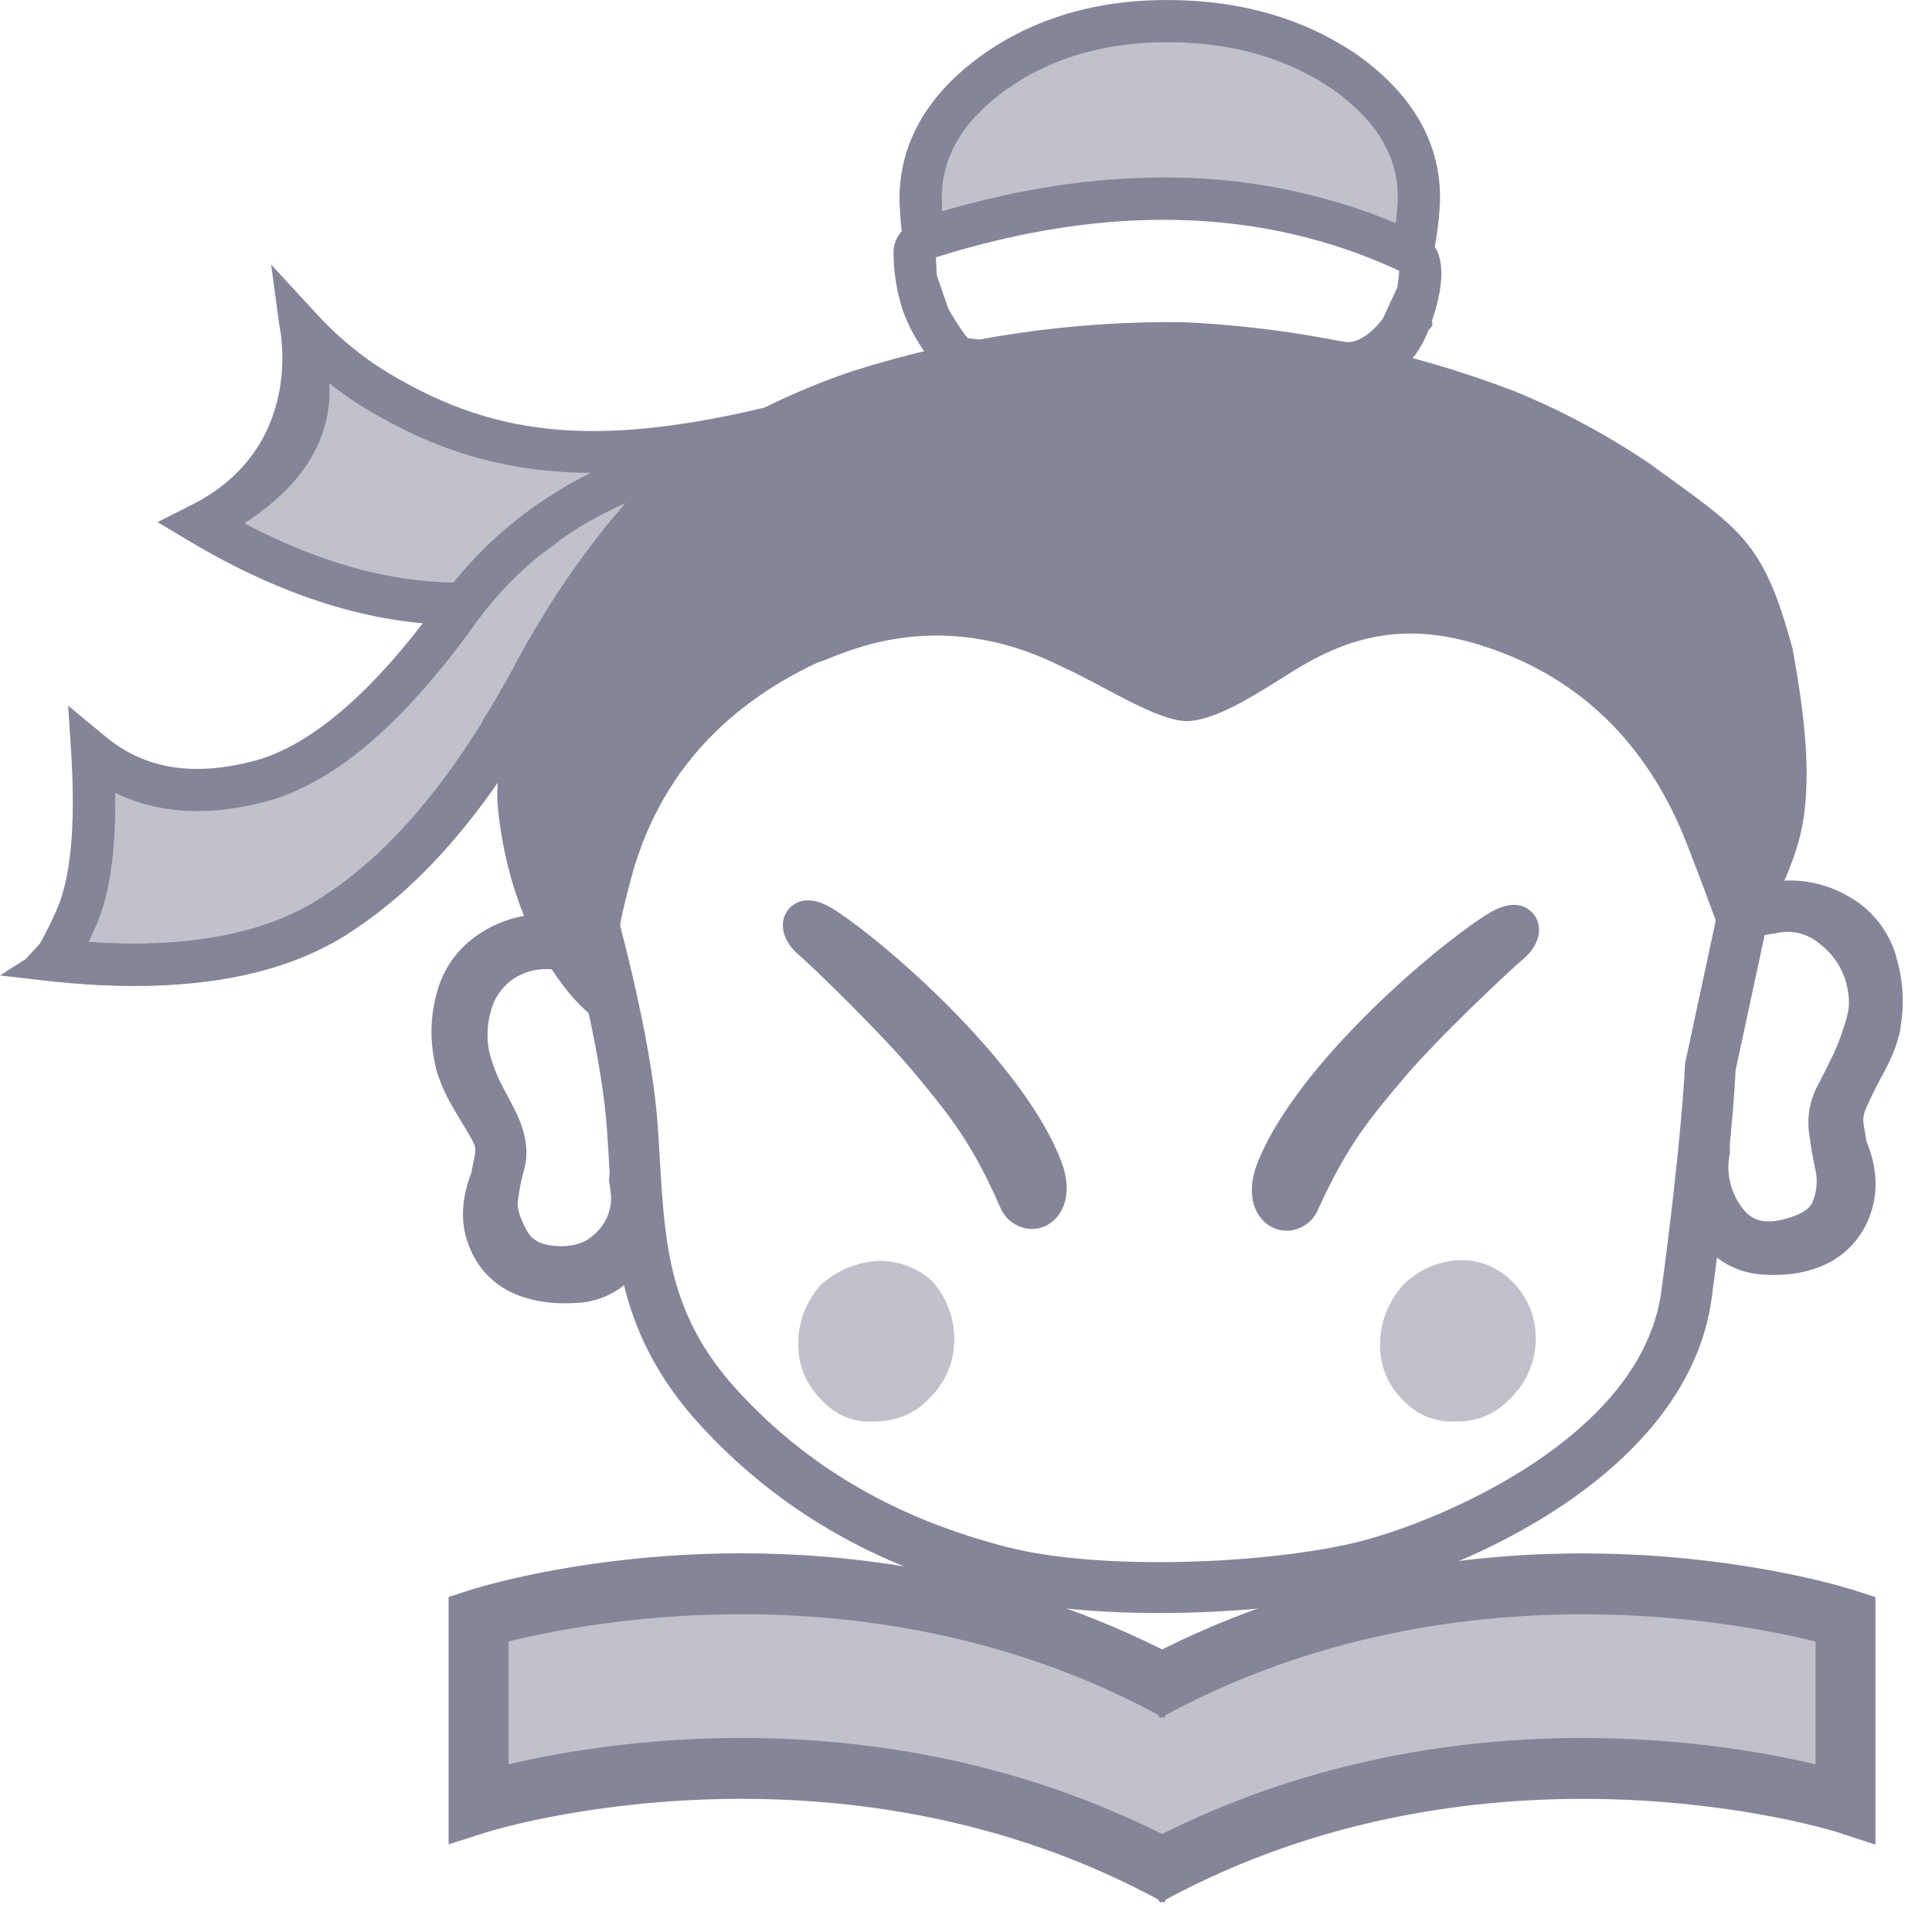
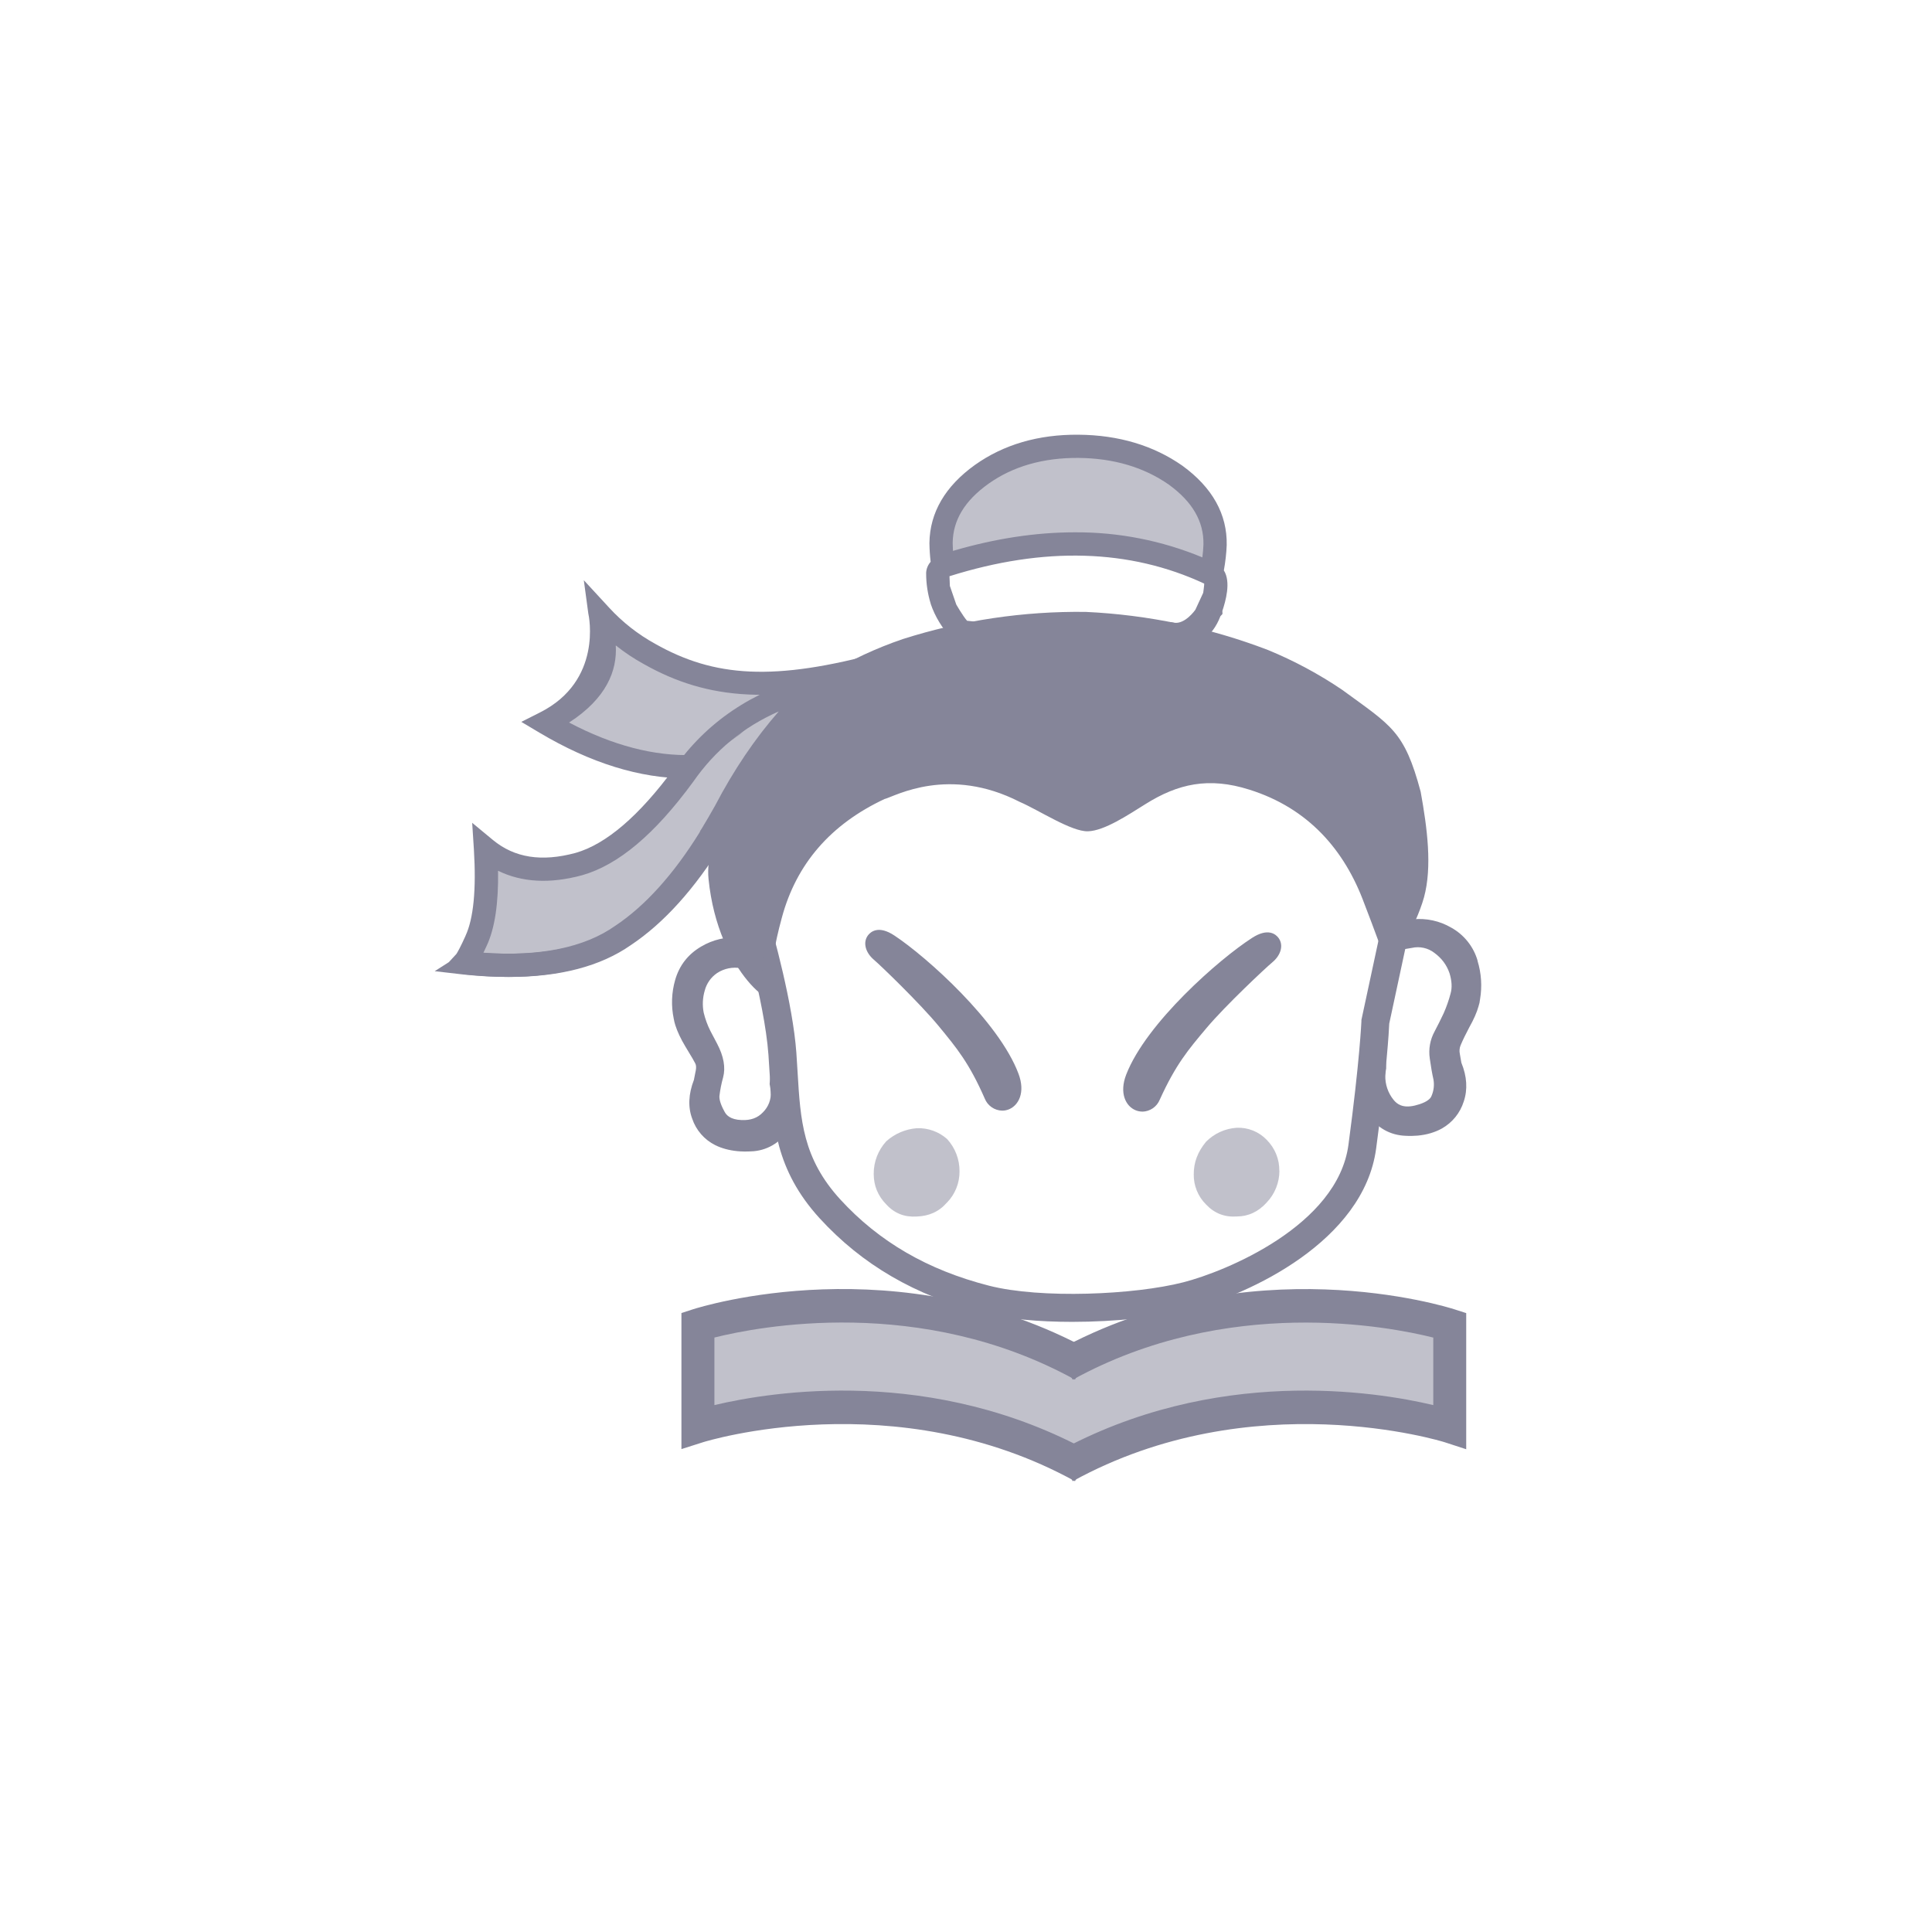
- <svg xmlns="http://www.w3.org/2000/svg" width="120" height="120" viewBox="27 27 66 66" fill="none">
+ <svg xmlns="http://www.w3.org/2000/svg" width="120" height="120" viewBox="0 0 120 120" fill="none">
  <path d="M43.368 82.138C43.368 82.138 49.986 81.399 50.355 81.281C50.725 81.157 57.594 81.523 57.594 81.523L62.005 82.628L66.053 84.1L67.155 84.469L73.161 82.259L80.4 81.157L85.302 81.278L89.101 81.769L90.697 82.259L90.572 88.883L87.263 88.023L80.885 87.533L76.47 87.899L72.671 88.759L69.241 89.864L66.788 90.845L61.636 88.883L55.384 87.654H48.148L43.368 88.514V82.138Z" fill="#858599" fill-opacity="0.5" />
  <path d="M66.768 92C55.62 85.861 43.782 89.542 43.664 89.58L42.325 90.006V81.556L43.034 81.325C43.548 81.16 55.81 77.325 67.752 83.899L66.768 85.692C57.184 80.415 47.091 82.398 44.373 83.077V87.273C47.927 86.428 57.949 84.809 67.752 90.207L66.768 92Z" fill="#858599" />
  <path d="M66.629 92L65.642 90.207C75.448 84.809 85.467 86.428 89.024 87.273V83.08C86.306 82.398 76.21 80.421 66.629 85.695L65.642 83.902C77.584 77.328 89.845 81.163 90.359 81.331L91.069 81.559V90.015L89.733 89.58C89.615 89.542 77.779 85.863 66.629 92Z" fill="#858599" />
  <path d="M79.461 72.725C79.466 72.368 79.4 72.014 79.266 71.684C79.132 71.354 78.933 71.054 78.681 70.801C78.442 70.549 78.151 70.352 77.829 70.222C77.507 70.092 77.161 70.033 76.814 70.048C76.095 70.094 75.418 70.402 74.911 70.914C74.394 71.54 74.143 72.193 74.146 72.938C74.14 73.284 74.204 73.627 74.335 73.948C74.464 74.269 74.657 74.56 74.902 74.805C75.419 75.357 76.055 75.608 76.805 75.558C77.532 75.558 78.161 75.263 78.675 74.692C79.182 74.161 79.465 73.456 79.467 72.722L79.461 72.725ZM58.818 74.695C59.325 74.176 59.605 73.477 59.598 72.751C59.603 72.009 59.326 71.292 58.824 70.745C58.309 70.29 57.64 70.05 56.954 70.075C56.248 70.128 55.579 70.412 55.051 70.884C54.544 71.436 54.264 72.159 54.268 72.908C54.268 73.647 54.531 74.282 55.048 74.808C55.55 75.36 56.179 75.608 56.927 75.561C57.695 75.537 58.319 75.266 58.815 74.695H58.818Z" fill="#858599" fill-opacity="0.5" />
  <path d="M66.591 82.103C64.543 82.103 62.531 81.931 60.992 81.535C56.847 80.472 53.546 78.551 50.908 75.668C48.163 72.663 47.989 69.77 47.806 66.707C47.782 66.314 47.759 65.918 47.729 65.51C47.484 62.121 45.88 56.821 45.865 56.77L45.738 56.354L45.992 56.002C48.243 52.877 51.326 50.445 54.891 48.985C58.224 47.597 62.188 46.87 67.019 46.764C75.058 46.294 83.824 49.638 87.866 54.717L88.12 55.039L86.288 63.578C86.271 64.036 86.135 66.438 85.473 71.348C84.696 77.1 77.59 80.392 73.942 81.326C72.086 81.804 69.303 82.103 66.591 82.103ZM47.652 56.685C48.048 58.044 49.242 62.334 49.463 65.383C49.493 65.793 49.517 66.201 49.54 66.6C49.717 69.584 49.862 71.945 52.187 74.495C54.595 77.124 57.615 78.879 61.42 79.854C64.647 80.681 70.464 80.427 73.507 79.644C76.128 78.971 83.08 76.129 83.754 71.109C84.463 65.832 84.557 63.448 84.56 63.427V63.35L86.25 55.479C83.591 50.374 82.016 49.328 78.633 48.052C75.07 46.707 70.724 48.273 67.102 48.489H67.072C57.836 48.69 51.065 45.726 47.649 56.682L47.652 56.685Z" fill="#858599" />
  <path d="M84.745 56.138C85.404 57.831 85.682 58.679 86.299 60.233C86.299 60.233 87.93 57.613 88.447 55.736C88.964 53.843 88.648 51.429 88.24 49.175C87.224 45.387 86.432 45.094 83.374 42.852C81.922 41.868 80.373 41.037 78.751 40.37C75.129 38.983 71.308 38.186 67.435 38.006C63.585 37.957 59.753 38.525 56.083 39.691C54.432 40.253 52.845 40.991 51.35 41.892C48.174 43.945 45.964 46.837 44.732 50.554C44.401 51.952 43.875 53.293 44.008 54.587C44.599 60.526 48.475 63.135 48.21 61.705C47.864 59.858 48.086 58.768 48.561 57.001C49.459 53.662 51.59 51.195 54.952 49.623H54.964C55.617 49.44 58.934 47.555 63.337 49.807C64.507 50.309 66.551 51.665 67.574 51.633C68.599 51.603 70.073 50.613 71.148 49.943C73.166 48.678 75.078 48.247 77.601 49.047C81.274 50.2 83.525 52.809 84.745 56.138Z" fill="#858599" />
  <path d="M30.596 53.178L33.355 53.987L36.52 53.825L38.794 52.283L41.232 50.09L43.017 47.653L45.291 45.298L47.481 43.918L50.483 43.268L48.453 46.84L46.748 48.542L43.176 53.494L41.554 55.931L39.687 57.231L37.007 59.016C37.007 59.016 34.652 59.503 34.41 59.583C34.171 59.666 32.221 59.991 32.221 59.991L30.516 59.908L29.216 59.504L30.433 57.066L30.599 55.281V53.172L30.596 53.178Z" fill="#858599" fill-opacity="0.5" />
  <path d="M37.658 39.138L37.413 40.999L36.763 42.302L35.953 43.519L33.921 44.737L36.358 45.954L39.038 47.009L41.797 47.579L43.015 47.662L45.94 45.629L49.021 42.87L47.966 42.544L44.155 42.14L41.31 41.082L39.28 40.03L37.655 39.138H37.658Z" fill="#858599" fill-opacity="0.5" />
  <path d="M31.494 60.679C30.637 60.679 29.733 60.626 28.785 60.529L27 60.322L27.88 59.76L28.35 59.249C28.415 59.152 28.601 58.824 28.912 58.135V58.129C29.414 57.051 29.585 55.249 29.435 52.773L29.328 51.106L30.613 52.17C31.955 53.281 33.639 53.547 35.754 52.974C37.645 52.436 39.704 50.669 41.864 47.733C43.853 44.873 46.71 42.934 50.373 41.965L50.716 41.874L53.029 43.676L50.949 43.528C50.748 43.719 50.56 43.922 50.385 44.137L50.344 44.187L50.291 44.234C49.097 46.356 47.389 48.447 45.681 50.737L45.658 50.779C45.395 51.239 45.126 51.715 44.834 52.188V52.215L44.739 52.365C42.99 55.207 41.066 57.338 39.022 58.703C37.146 60.017 34.62 60.679 31.494 60.679ZM30.017 59.187C33.544 59.415 36.292 58.856 38.201 57.512L38.215 57.503C40.065 56.271 41.829 54.318 43.454 51.7C43.481 51.621 43.522 51.547 43.575 51.482C43.864 51.012 44.136 50.533 44.402 50.064C45.56 47.848 46.89 45.874 48.37 44.187C46.16 45.162 44.408 46.61 43.052 48.563L43.04 48.58C40.653 51.833 38.396 53.727 36.147 54.365C34.159 54.903 32.416 54.809 30.935 54.085C30.965 56.123 30.735 57.651 30.235 58.732C30.158 58.904 30.087 59.051 30.023 59.184H30.017V59.187Z" fill="#858599" />
  <path d="M31.659 60.679C30.802 60.679 29.898 60.626 28.95 60.529L29.097 59.093C33.148 59.521 36.262 58.989 38.363 57.512L38.38 57.503C40.23 56.271 41.991 54.318 43.616 51.703C43.663 51.571 43.743 51.453 43.849 51.361L44.794 52.454C44.915 52.346 44.99 52.198 45.007 52.037L44.992 52.209L44.904 52.362C43.155 55.205 41.231 57.335 39.187 58.7C37.308 60.014 34.785 60.679 31.659 60.679ZM43.991 46.846C43.685 46.867 43.379 46.883 43.072 46.893C40.641 46.979 38.049 46.303 35.346 44.878C37.686 43.366 38.339 41.64 38.247 40.089C38.806 40.532 39.388 40.919 39.993 41.25C43.967 43.49 48.166 43.844 55.342 41.835L54.855 40.476C48.036 42.358 44.343 42.048 40.694 39.989C39.626 39.401 38.661 38.644 37.837 37.746L37.739 37.64L36.262 36.038L36.54 38.098C36.581 38.269 37.426 42.284 33.556 44.243L32.38 44.837L33.511 45.511C36.681 47.396 39.757 48.347 42.653 48.347L43.991 46.846ZM62.247 68.984C62.013 68.979 61.786 68.905 61.594 68.772C61.402 68.64 61.253 68.453 61.166 68.237C60.202 66.036 59.446 65.12 58.303 63.731C57.15 62.331 54.689 59.958 54.284 59.616C53.741 59.155 53.587 58.528 53.912 58.094C54.075 57.881 54.559 57.447 55.555 58.109C57.573 59.444 62.049 63.462 63.26 66.689C63.703 67.862 63.26 68.659 62.666 68.902C62.533 68.957 62.389 68.985 62.244 68.984H62.247ZM70.954 69.043C70.805 69.043 70.659 69.013 70.522 68.955C69.929 68.704 69.5 67.9 69.955 66.733C71.208 63.524 75.737 59.562 77.77 58.254C78.775 57.603 79.253 58.041 79.413 58.259C79.735 58.694 79.572 59.317 79.026 59.772C78.615 60.112 76.124 62.446 74.951 63.838C73.793 65.211 73.028 66.118 72.032 68.308C71.944 68.522 71.795 68.706 71.604 68.837C71.413 68.968 71.188 69.041 70.957 69.046V69.04L70.954 69.043Z" fill="#858599" />
  <path d="M75.402 33.843C75.432 32.171 74.619 30.729 72.959 29.524C71.275 28.342 69.26 27.745 66.917 27.727C64.577 27.71 62.571 28.286 60.916 29.462C59.253 30.647 58.405 32.074 58.384 33.731C58.39 34.251 58.434 34.724 58.502 35.167C64.707 33.17 70.264 33.335 75.166 35.66C75.299 35.04 75.378 34.44 75.402 33.843Z" fill="#858599" fill-opacity="0.5" />
  <path d="M49.455 67.525L49.425 67.454C49.344 67.269 49.273 67.08 49.213 66.887L49.038 66.328L47.892 66.367L47.803 67.33C47.809 67.368 47.83 67.46 47.851 67.625V67.658C47.86 67.717 47.862 67.764 47.874 67.811C47.89 68.046 47.854 68.281 47.771 68.501C47.687 68.721 47.557 68.92 47.39 69.085C47.059 69.439 46.627 69.593 46.06 69.569C45.351 69.54 45.115 69.259 45.003 69.049C44.692 68.488 44.672 68.19 44.687 68.057C44.731 67.693 44.805 67.306 44.914 66.919C45.077 66.311 44.952 65.607 44.542 64.827L44.119 64.024C43.938 63.663 43.8 63.282 43.706 62.889C43.619 62.439 43.642 61.975 43.77 61.536C43.886 61.084 44.163 60.691 44.55 60.431C44.984 60.152 45.508 60.047 46.016 60.136L46.06 60.142H46.105C46.672 60.142 47.136 60.201 47.49 60.292C47.388 59.727 47.361 59.151 47.41 58.579C47.052 58.424 46.674 58.318 46.288 58.262H46.264L45.983 58.239C45.131 58.162 44.277 58.358 43.543 58.797C42.739 59.27 42.196 59.961 41.936 60.865C41.71 61.649 41.68 62.475 41.847 63.273C41.871 63.394 41.897 63.539 41.945 63.675C42.072 64.074 42.279 64.517 42.565 64.993C43.002 65.711 43.135 65.947 43.171 66.027L43.185 66.053C43.239 66.151 43.251 66.302 43.215 66.497L43.2 66.565C43.169 66.734 43.135 66.904 43.1 67.073C42.76 67.953 42.725 68.769 42.993 69.481C43.112 69.837 43.3 70.165 43.547 70.448C43.793 70.731 44.093 70.963 44.429 71.129C44.825 71.324 45.28 71.448 45.788 71.499C46.066 71.528 46.356 71.528 46.657 71.513C47.124 71.499 47.58 71.368 47.984 71.134C48.388 70.9 48.728 70.57 48.974 70.172C49.226 69.8 49.401 69.38 49.487 68.938C49.574 68.496 49.57 68.042 49.476 67.602L49.464 67.525H49.455ZM91.778 59.675C91.526 58.798 90.935 58.057 90.136 57.615C89.425 57.2 88.598 57.019 87.778 57.098L87.686 57.107L87.412 57.14H87.388C86.837 57.237 86.308 57.434 85.828 57.722C85.893 58.276 85.877 58.836 85.781 59.385L86.076 59.267C86.454 59.11 86.969 58.986 87.648 58.883L87.686 58.877C87.928 58.821 88.179 58.819 88.421 58.872C88.663 58.924 88.891 59.03 89.087 59.181C89.545 59.515 89.855 59.932 90.032 60.446C90.18 60.93 90.201 61.347 90.097 61.716C89.987 62.13 89.845 62.536 89.672 62.928C89.493 63.309 89.305 63.687 89.108 64.059C88.826 64.573 88.72 65.164 88.806 65.743C88.877 66.263 88.954 66.695 89.037 67.061C89.092 67.389 89.055 67.725 88.93 68.033L88.921 68.051C88.812 68.397 88.227 68.582 87.888 68.665C87.11 68.851 86.762 68.568 86.555 68.311C86.211 67.885 86.03 67.351 86.044 66.804L86.056 66.647C86.064 66.555 86.078 66.463 86.097 66.373L86.073 65.377L84.8 65.406L84.664 65.953C84.615 66.143 84.552 66.329 84.475 66.508L84.442 66.588L84.428 66.674C84.28 67.581 84.466 68.441 84.98 69.239L84.992 69.256C85.553 70.066 86.36 70.515 87.317 70.547C87.574 70.562 87.819 70.553 88.056 70.535C88.623 70.482 89.128 70.332 89.56 70.092C90.208 69.726 90.693 69.127 90.916 68.417C91.167 67.673 91.117 66.86 90.768 66.006L90.68 65.501L90.674 65.463C90.635 65.285 90.65 65.1 90.718 64.931C90.851 64.612 91.031 64.242 91.253 63.823C91.542 63.312 91.731 62.877 91.832 62.511C91.882 62.366 91.914 62.215 91.929 62.062C92.063 61.267 92.01 60.451 91.773 59.681L91.778 59.675ZM76.016 35.43C76.114 34.883 76.173 34.369 76.193 33.855C76.229 31.941 75.304 30.283 73.446 28.93C71.647 27.668 69.475 27.021 66.993 27.001C64.502 26.977 62.34 27.612 60.564 28.871C58.709 30.2 57.754 31.831 57.728 33.725V33.743C57.734 34.121 57.757 34.499 57.804 34.895C57.637 35.084 57.538 35.323 57.524 35.575V35.604C57.524 36.242 57.618 36.883 57.81 37.504L57.813 37.522C58.079 38.305 58.537 39.052 59.172 39.737L59.359 39.938L61.034 40.125C62.467 40.958 64.378 41.404 66.73 41.445H67.034C68.769 41.445 70.284 41.233 71.546 40.816L71.579 40.804C72.051 40.618 72.512 40.396 72.952 40.142C74.288 40.269 75.289 39.611 75.803 38.272L75.93 38.136L75.924 37.944C76.123 37.339 76.471 36.148 76.016 35.43ZM61.4 30.044C62.919 28.965 64.795 28.428 66.978 28.442C69.165 28.46 71.055 29.021 72.601 30.103C74.069 31.169 74.772 32.39 74.749 33.811C74.737 34.074 74.719 34.343 74.681 34.62C72.167 33.576 69.47 33.046 66.748 33.063C64.337 33.063 61.814 33.447 59.19 34.216C59.181 34.053 59.175 33.891 59.172 33.728C59.19 32.304 59.92 31.099 61.4 30.044ZM74.734 36.819L74.246 37.873C74.246 37.873 73.611 38.792 72.917 38.677L72.645 38.633L72.415 38.777C71.989 39.041 71.54 39.265 71.073 39.445C69.9 39.829 68.444 40.012 66.754 39.989C64.662 39.947 62.984 39.575 61.767 38.866L61.657 38.804L61.515 38.715L60.065 38.556C59.787 38.231 59.397 37.551 59.397 37.551L58.998 36.393L58.974 35.79C64.848 33.941 70.172 34.094 74.796 36.248C74.802 36.334 74.734 36.819 74.734 36.819ZM75.168 37.894V37.882L75.177 37.894H75.168Z" fill="#858599" />
</svg>
